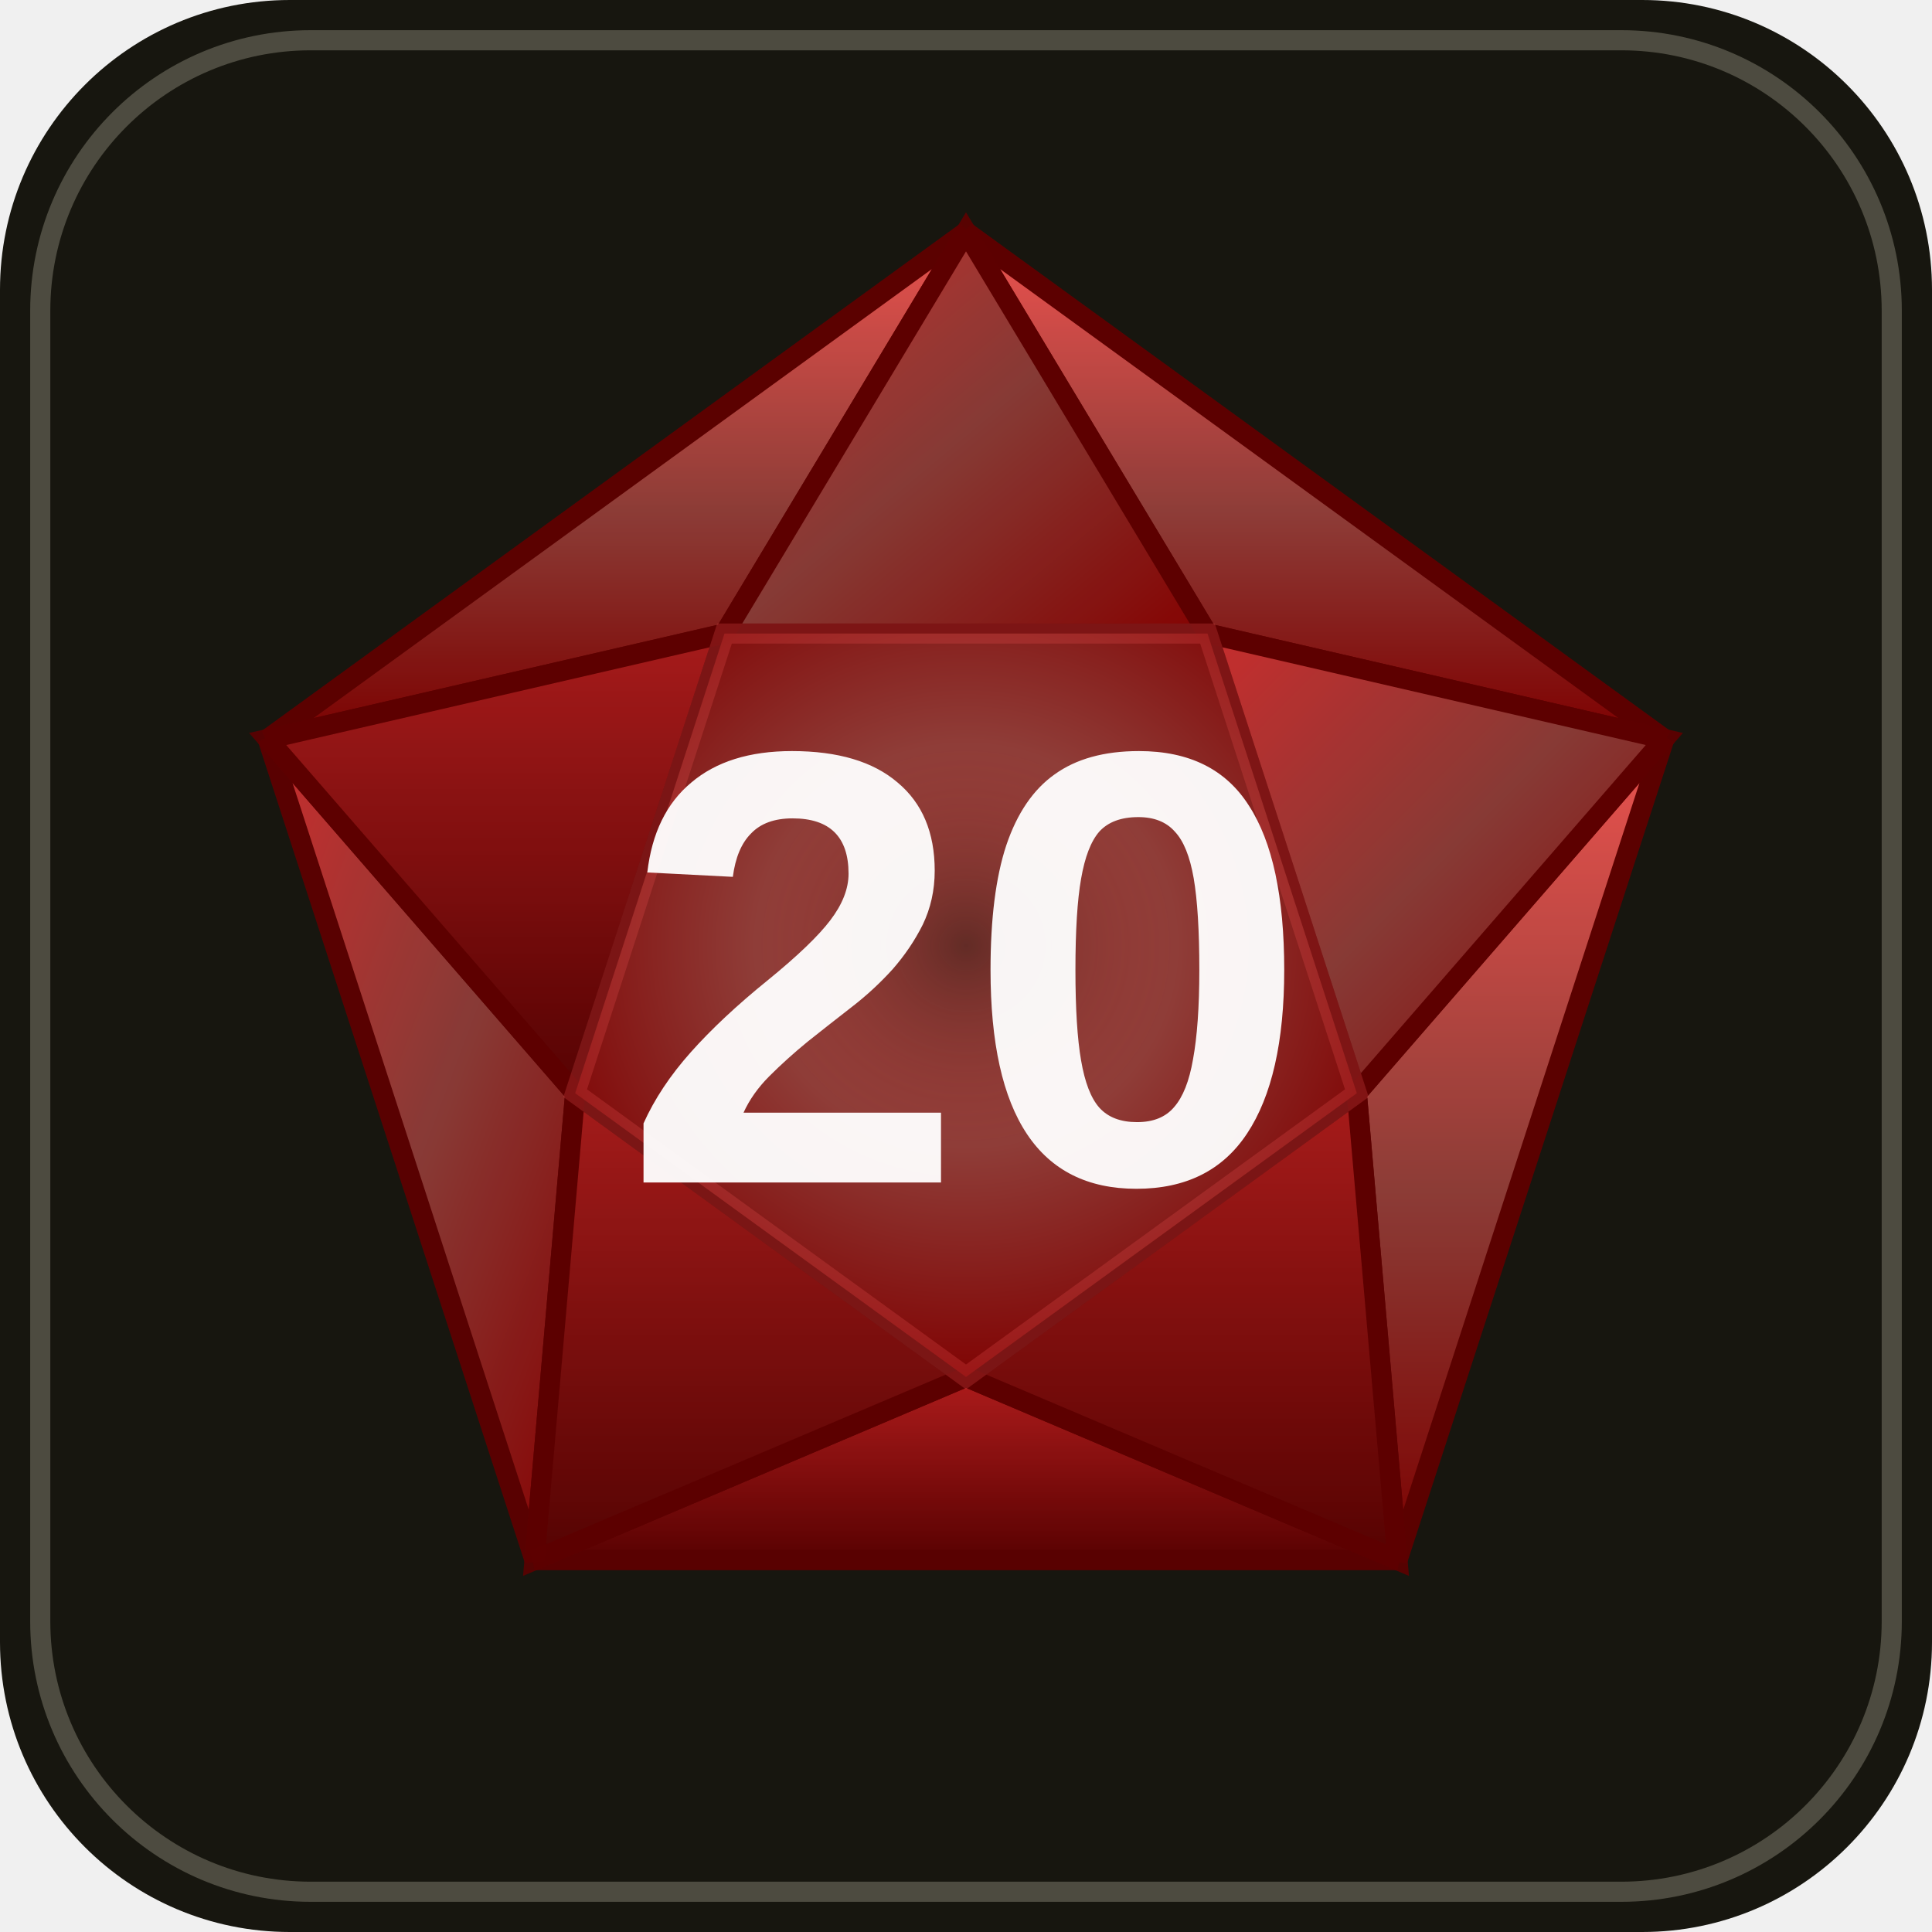
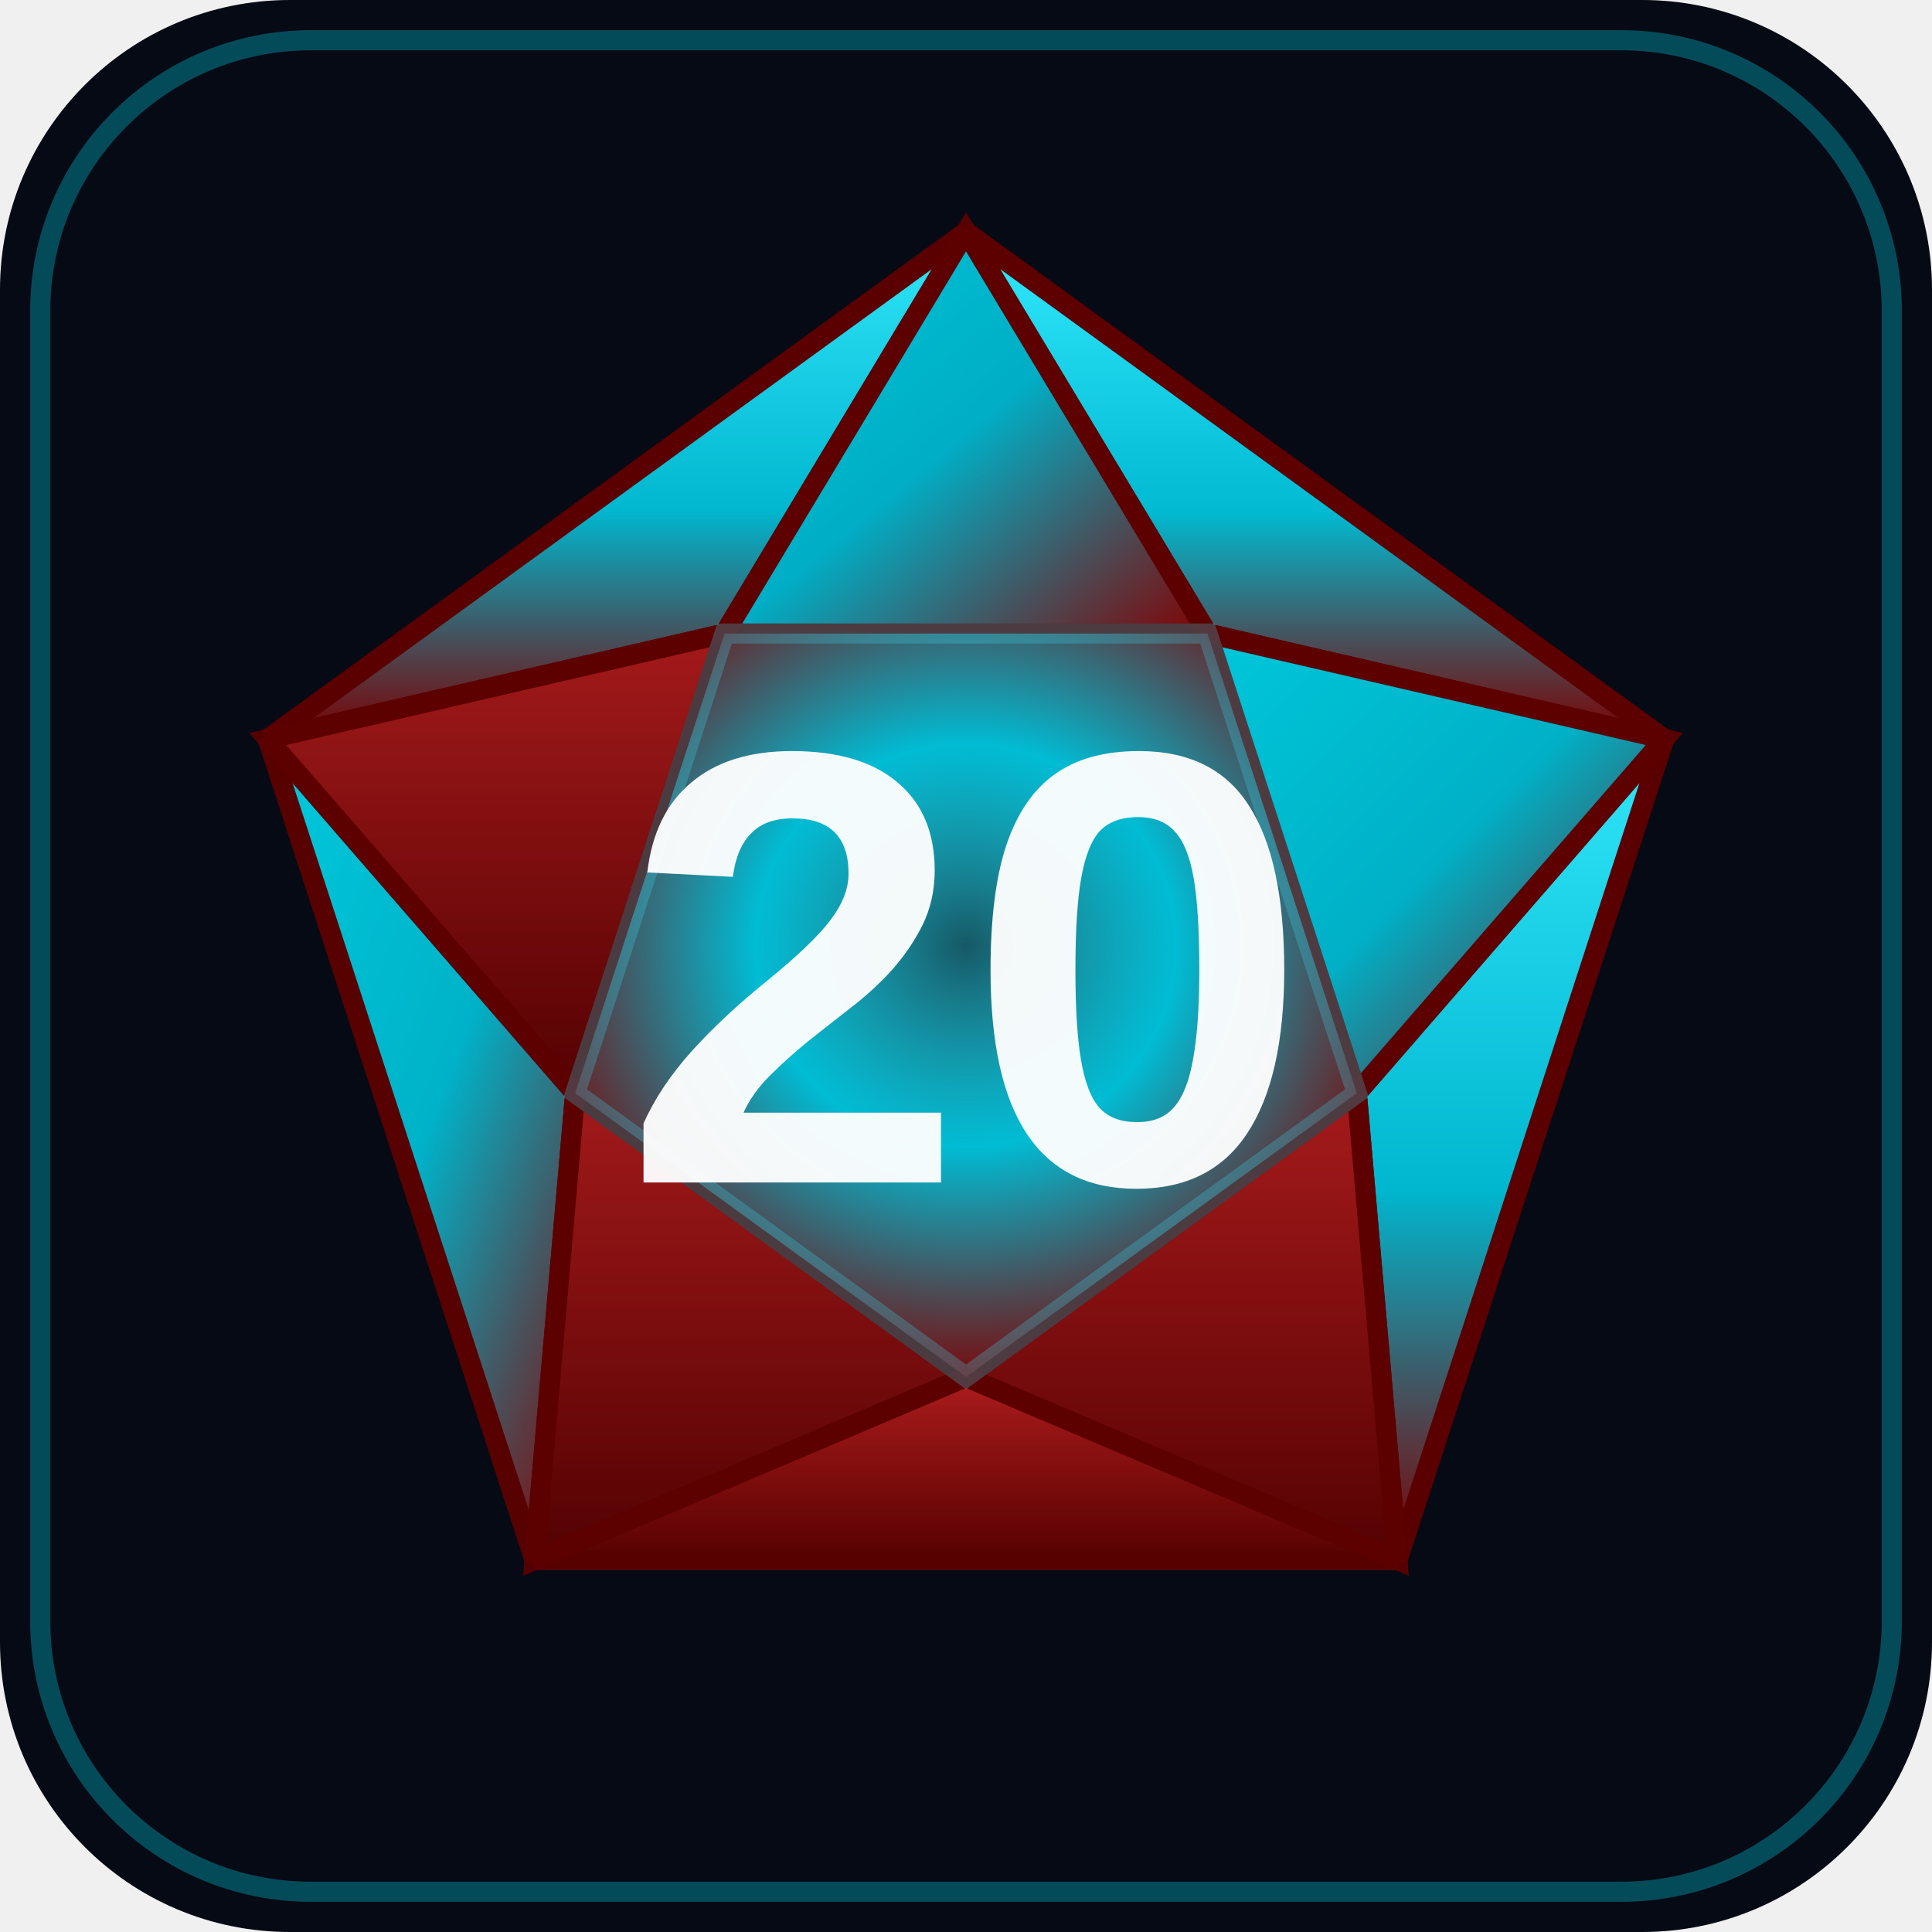
<svg xmlns="http://www.w3.org/2000/svg" width="48" height="48" viewBox="0 0 48 48">
  <defs>
    <linearGradient id="fFaceHL" x1="50%" y1="0%" x2="50%" y2="100%">
-       <stop offset="0%" stop-color="#ef5350" />
-       <stop offset="55%" stop-color="#8f3d38" />
+       <stop offset="0%" stop-color="#33EBFF" />
+       <stop offset="55%" stop-color="#00BCD4" />
      <stop offset="100%" stop-color="#7f0000" />
    </linearGradient>
    <linearGradient id="fFaceMain" x1="0%" y1="0%" x2="100%" y2="100%">
-       <stop offset="0%" stop-color="#d32f2f" />
-       <stop offset="50%" stop-color="#8f3d38" />
+       <stop offset="0%" stop-color="#00D4E8" />
+       <stop offset="50%" stop-color="#00BCD4" />
      <stop offset="100%" stop-color="#8e0000" />
    </linearGradient>
    <linearGradient id="fFaceSH" x1="50%" y1="0%" x2="50%" y2="100%">
      <stop offset="0%" stop-color="#b71c1c" />
      <stop offset="100%" stop-color="#5d0000" />
    </linearGradient>
    <radialGradient id="fCenterGrad" cx="50%" cy="42%" r="60%">
-       <stop offset="0%" stop-color="#ef5350" stop-opacity="0.35" />
-       <stop offset="45%" stop-color="#8f3d38" />
+       <stop offset="0%" stop-color="#33EBFF" stop-opacity="0.35" />
+       <stop offset="45%" stop-color="#00BCD4" />
      <stop offset="100%" stop-color="#7f0000" />
    </radialGradient>
  </defs>
-   <rect width="48" height="48" rx="7.2" fill="#17160F" />
-   <rect x="1" y="1" width="46" height="46" rx="6.72" fill="none" stroke="#CDC9B2" stroke-width="0.5" stroke-opacity="0.3" />
+   <rect width="48" height="48" rx="7.2" fill="#060A14" />
+   <rect x="1" y="1" width="46" height="46" rx="6.72" fill="none" stroke="#00E5FF" stroke-width="0.5" stroke-opacity="0.3" />
  <polygon points="24.00,5.76 41.35,18.36 30.00,15.74" fill="url(#fFaceHL)" stroke="#5d0000" stroke-width="0.5" opacity="0.99" />
  <polygon points="41.35,18.36 34.72,38.76 33.71,27.16" fill="url(#fFaceHL)" stroke="#5d0000" stroke-width="0.5" opacity="0.97" />
  <polygon points="34.72,38.76 13.28,38.76 24.00,34.21" fill="url(#fFaceSH)" stroke="#5d0000" stroke-width="0.5" opacity="0.94" />
  <polygon points="13.28,38.76 6.65,18.36 14.29,27.16" fill="url(#fFaceMain)" stroke="#5d0000" stroke-width="0.5" opacity="0.94" />
  <polygon points="6.65,18.36 24.00,5.76 18.00,15.74" fill="url(#fFaceHL)" stroke="#5d0000" stroke-width="0.5" opacity="0.97" />
  <polygon points="30.00,15.74 33.71,27.16 41.35,18.36" fill="url(#fFaceMain)" stroke="#5d0000" stroke-width="0.5" opacity="0.93" />
  <polygon points="33.71,27.16 24.00,34.21 34.72,38.76" fill="url(#fFaceSH)" stroke="#5d0000" stroke-width="0.5" opacity="0.90" />
  <polygon points="24.00,34.21 14.29,27.16 13.28,38.76" fill="url(#fFaceSH)" stroke="#5d0000" stroke-width="0.5" opacity="0.88" />
  <polygon points="14.29,27.16 18.00,15.74 6.65,18.36" fill="url(#fFaceSH)" stroke="#5d0000" stroke-width="0.5" opacity="0.89" />
  <polygon points="18.00,15.74 30.00,15.74 24.00,5.76" fill="url(#fFaceMain)" stroke="#5d0000" stroke-width="0.5" opacity="0.92" />
-   <polygon points="30.00,15.74 33.71,27.16 24.00,34.21 14.29,27.16 18.00,15.74" fill="url(#fCenterGrad)" stroke="#ef5350" stroke-width="0.5" stroke-opacity="0.25" />
+   <polygon points="30.00,15.74 33.71,27.16 24.00,34.21 14.29,27.16 18.00,15.74" fill="url(#fCenterGrad)" stroke="#33EBFF" stroke-width="0.5" stroke-opacity="0.25" />
  <text x="24" y="29.376" text-anchor="middle" font-size="15.36" font-weight="900" font-family="Arial, Helvetica, sans-serif" fill="#ffffff" fill-opacity="0.95">20</text>
</svg>
